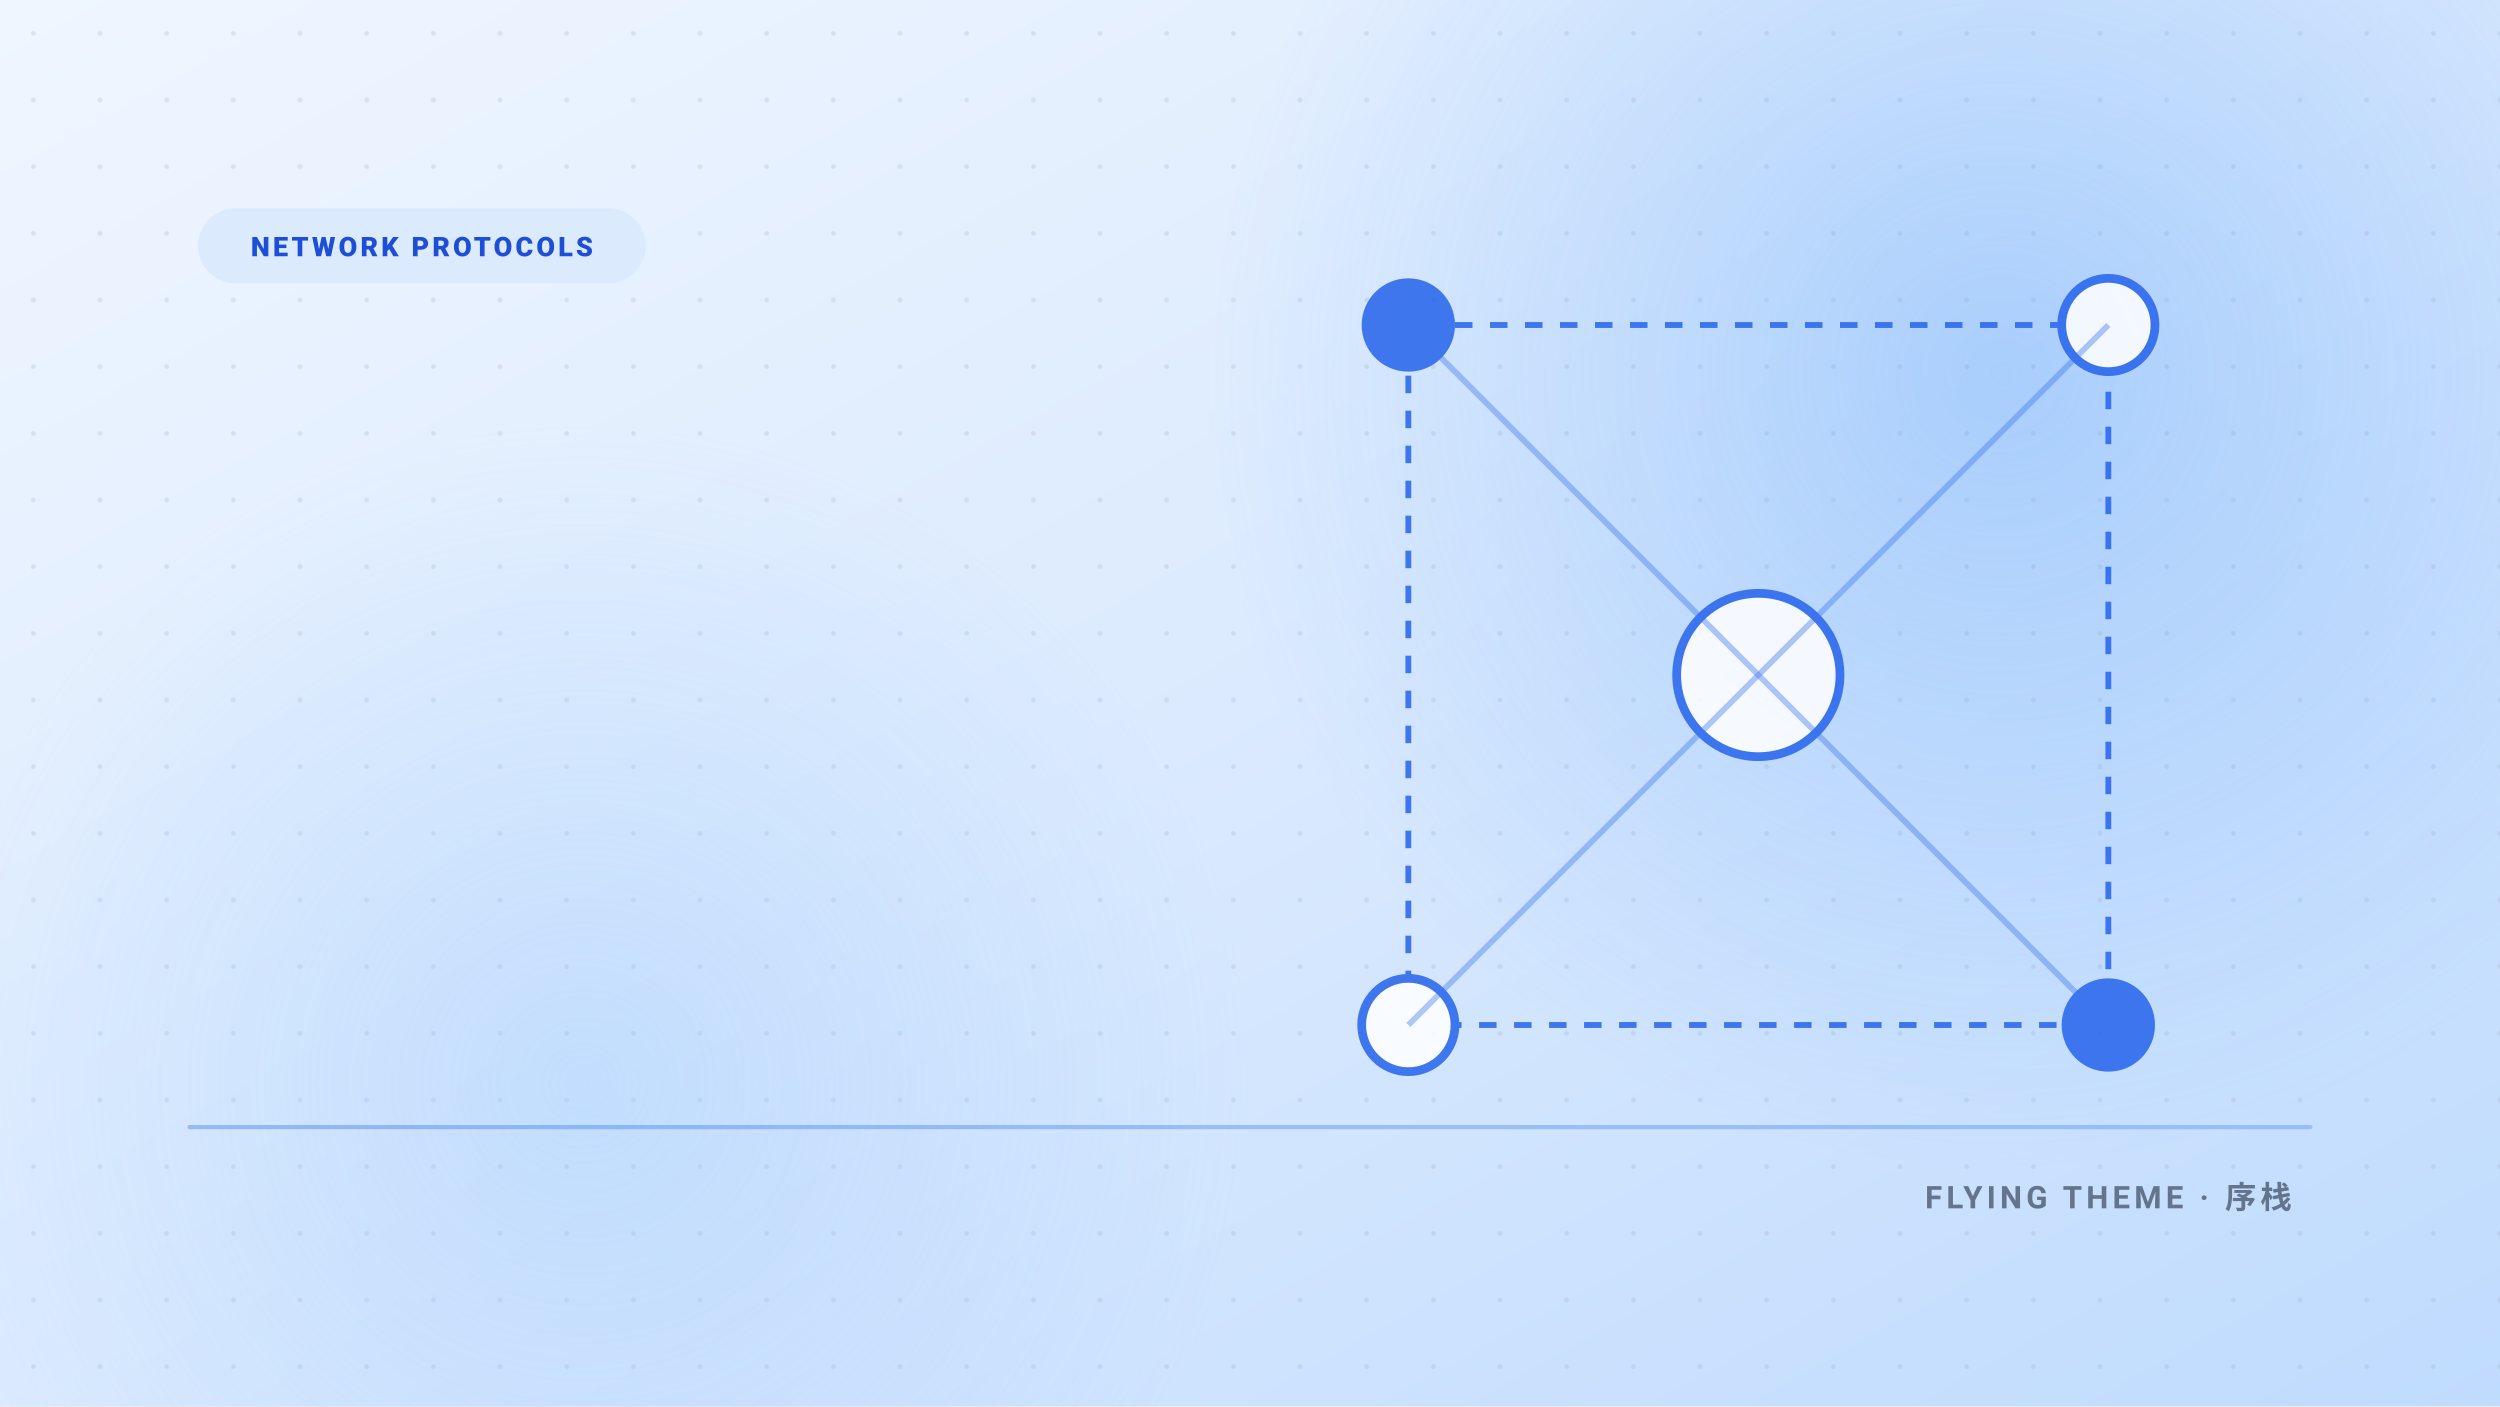
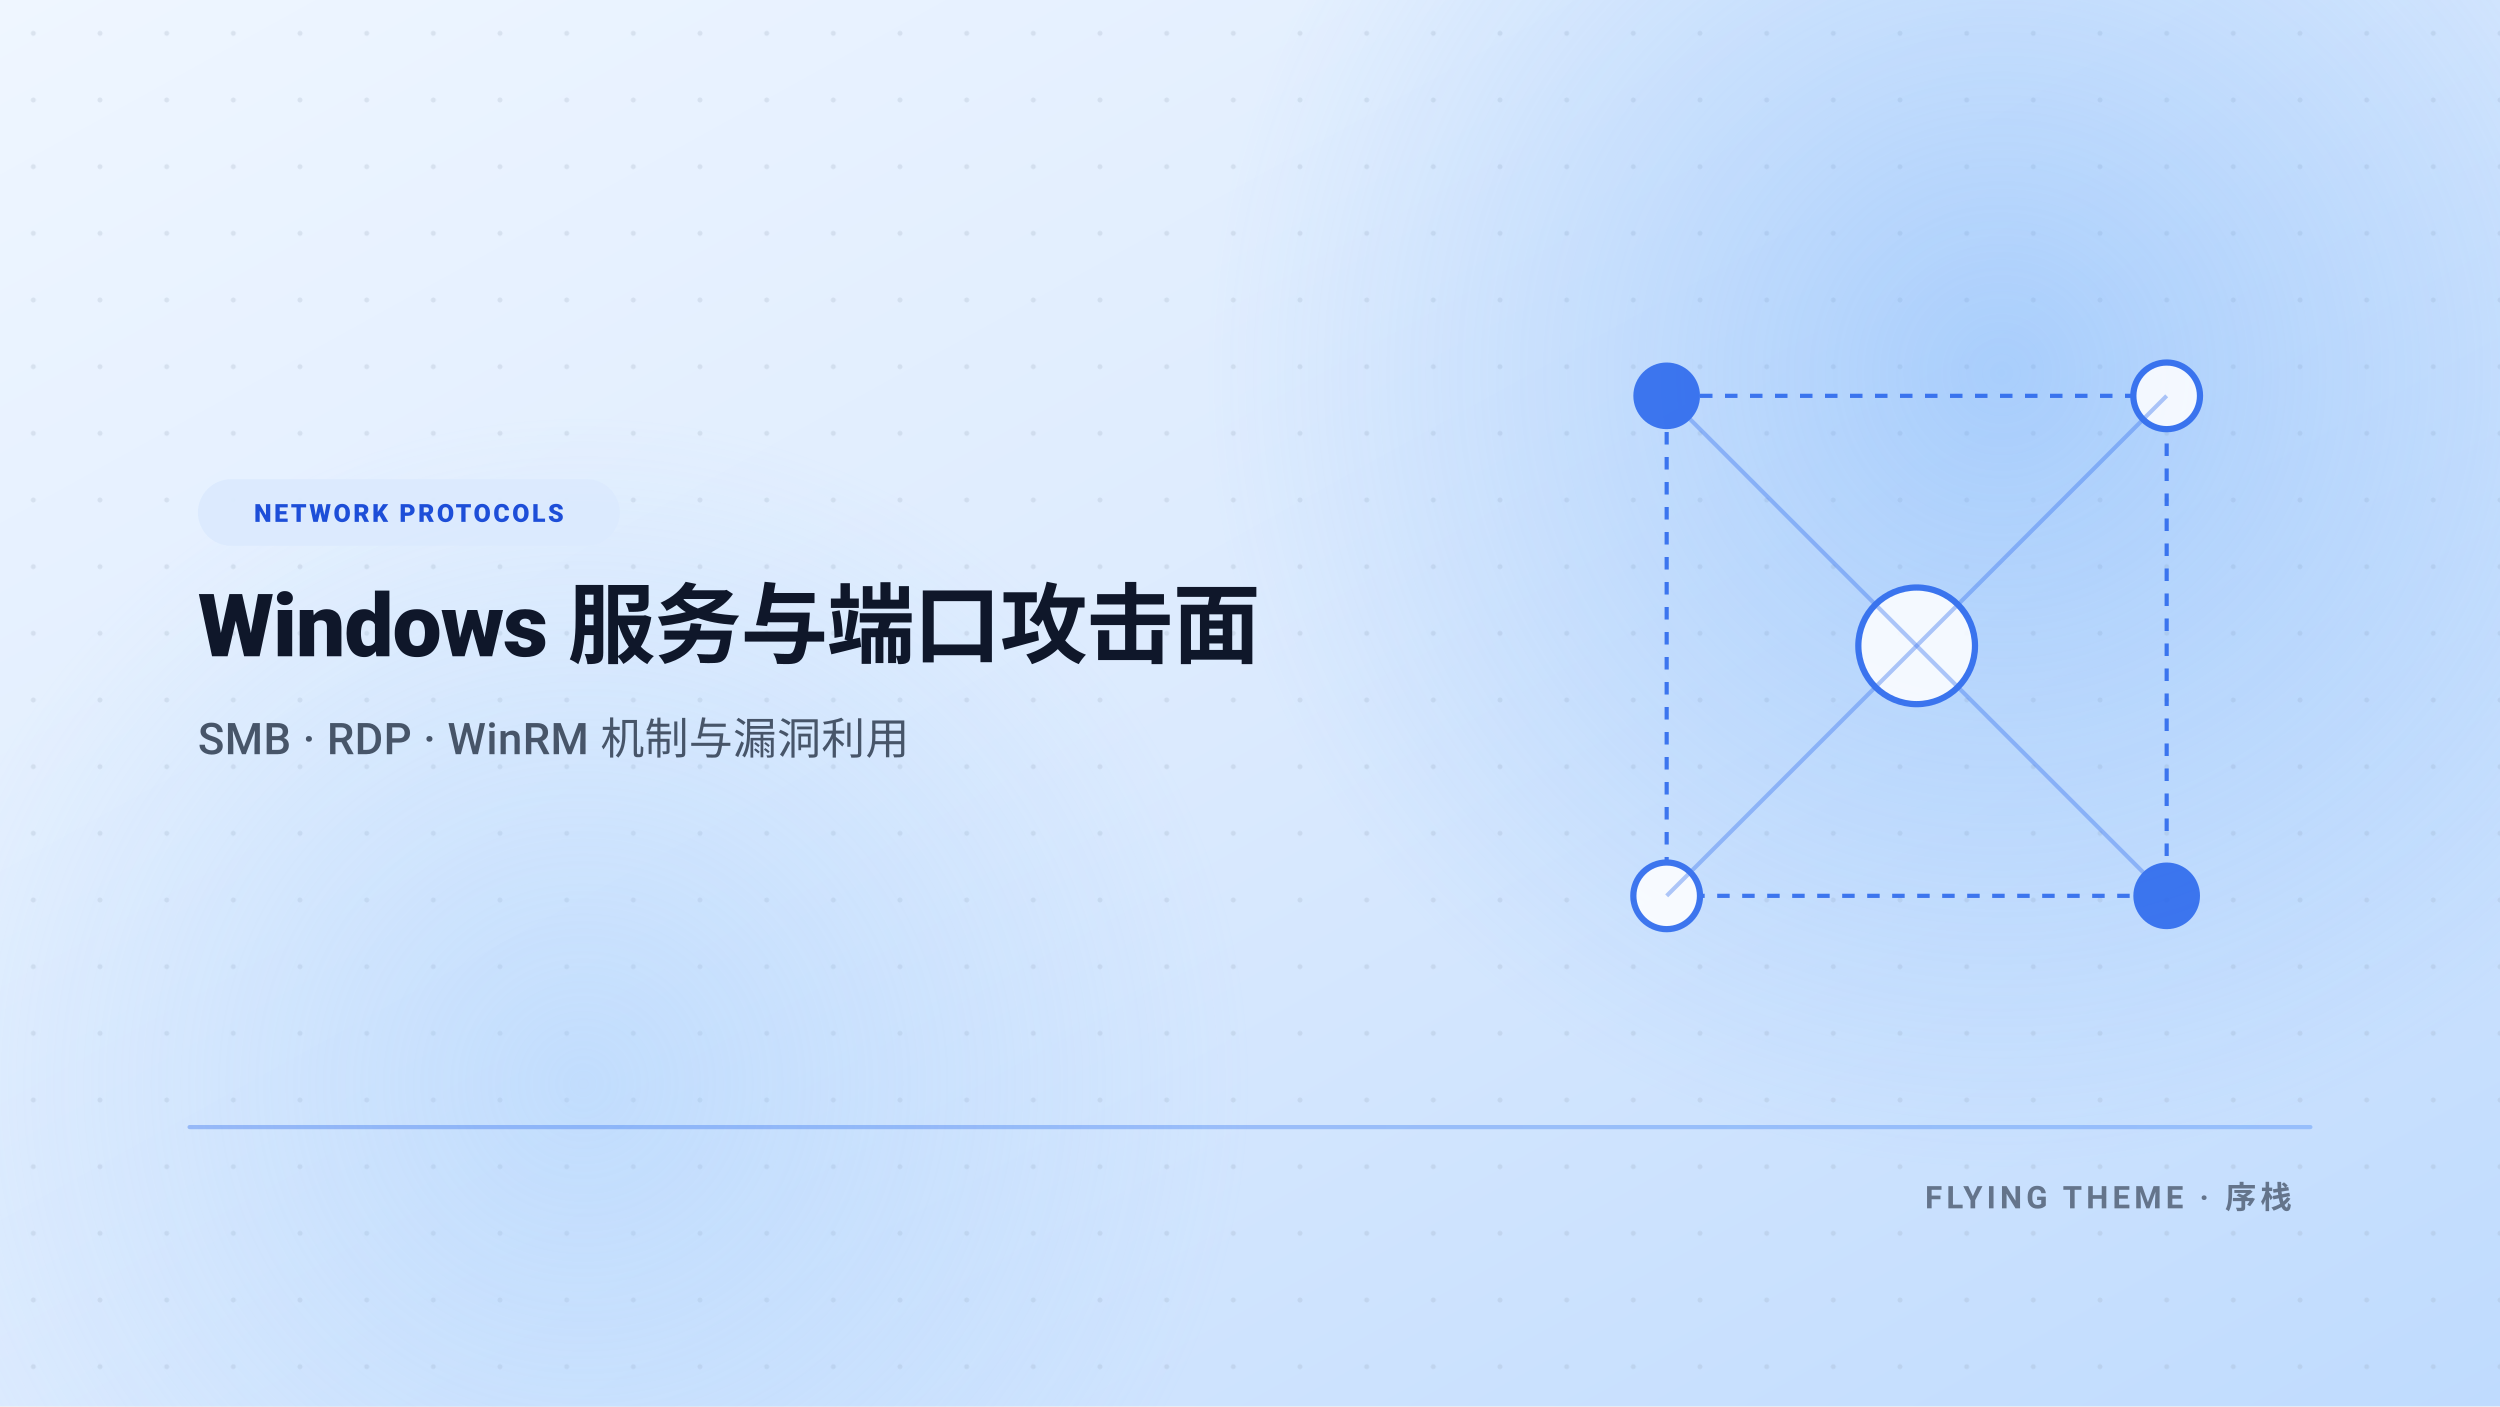
<svg xmlns="http://www.w3.org/2000/svg" viewBox="0 0 1200 675" width="1200" height="675" style="background-color: #EFF6FF;">
  <defs>
    <linearGradient id="bgGrad_windows_service_exploitation" x1="0%" y1="0%" x2="100%" y2="100%">
      <stop offset="0%" stop-color="#EFF6FF" />
      <stop offset="50%" stop-color="#DBEAFE" />
      <stop offset="100%" stop-color="#BFDBFE" />
    </linearGradient>
    <linearGradient id="accentGrad_windows_service_exploitation" x1="0%" y1="0%" x2="100%" y2="0%">
      <stop offset="0%" stop-color="#2563EB" />
      <stop offset="100%" stop-color="#3B82F6" />
    </linearGradient>
    <pattern id="dotGrid_windows_service_exploitation" width="32" height="32" patternUnits="userSpaceOnUse">
      <circle cx="16" cy="16" r="1.2" fill="#94A3B8" opacity="0.22" />
    </pattern>
    <radialGradient id="glow1_windows_service_exploitation" cx="50%" cy="50%" r="50%">
      <stop offset="0%" stop-color="#60A5FA" stop-opacity="0.4" />
      <stop offset="100%" stop-color="#60A5FA" stop-opacity="0" />
    </radialGradient>
    <radialGradient id="glow2_windows_service_exploitation" cx="50%" cy="50%" r="50%">
      <stop offset="0%" stop-color="#93C5FD" stop-opacity="0.35" />
      <stop offset="100%" stop-color="#93C5FD" stop-opacity="0" />
    </radialGradient>
  </defs>
  <rect width="100%" height="100%" fill="url(#bgGrad_windows_service_exploitation)" />
  <rect width="100%" height="100%" fill="url(#dotGrid_windows_service_exploitation)" />
  <circle cx="960" cy="180" r="380" fill="url(#glow1_windows_service_exploitation)" />
  <circle cx="280" cy="520" r="320" fill="url(#glow2_windows_service_exploitation)" />
-   <g transform="translate(620, 100) scale(1.4)" opacity="0.85">
+   <g transform="translate(760, 150)" opacity="0.85">
    <rect x="40" y="40" width="240" height="240" rx="16" fill="none" stroke="#2563EB" stroke-width="2" stroke-dasharray="6 6" />
    <circle cx="40" cy="40" r="16" fill="#2563EB" />
    <circle cx="280" cy="40" r="16" fill="#FFFFFF" stroke="#2563EB" stroke-width="3" />
    <circle cx="280" cy="280" r="16" fill="#2563EB" />
    <circle cx="40" cy="280" r="16" fill="#FFFFFF" stroke="#2563EB" stroke-width="3" />
    <circle cx="160" cy="160" r="28" fill="#FFFFFF" stroke="#2563EB" stroke-width="3" />
    <line x1="40" y1="40" x2="160" y2="160" stroke="#2563EB" stroke-width="2" opacity="0.4" />
    <line x1="280" y1="40" x2="160" y2="160" stroke="#2563EB" stroke-width="2" opacity="0.4" />
    <line x1="280" y1="280" x2="160" y2="160" stroke="#2563EB" stroke-width="2" opacity="0.4" />
    <line x1="40" y1="280" x2="160" y2="160" stroke="#2563EB" stroke-width="2" opacity="0.4" />
  </g>
  <rect x="90" y="540" width="1020" height="2" fill="url(#accentGrad_windows_service_exploitation)" opacity="0.35" rx="1" />
-   <g transform="translate(95, 100)">
-     <rect x="0" y="0" width="215" height="36" rx="18" fill="#DBEAFE" opacity="0.95" />
-     <text x="107.5" y="23" text-anchor="middle" font-family="system-ui, -apple-system, BlinkMacSystemFont, 'Segoe UI', Roboto, sans-serif" font-size="13" font-weight="800" fill="#1D4ED8" letter-spacing="1.5">
+   <g transform="translate(95, 230)">
+     <rect x="0" y="0" width="202.5" height="32" rx="16" fill="#DBEAFE" opacity="0.95" />
+     <text x="101.25" y="20.5" text-anchor="middle" font-family="system-ui, -apple-system, BlinkMacSystemFont, 'Segoe UI', Roboto, 'PingFang SC', 'Microsoft YaHei', sans-serif" font-size="12" font-weight="800" fill="#1D4ED8" letter-spacing="1.2">
      NETWORK PROTOCOLS
+     </text>
+     <text x="0" y="85" font-family="system-ui, -apple-system, BlinkMacSystemFont, 'Segoe UI', Roboto, 'PingFang SC', 'Microsoft YaHei', sans-serif" font-size="42" font-weight="800" fill="#0F172A" letter-spacing="-0.5">
+       Windows 服务与端口攻击面
+     </text>
+     <text x="0" y="132" font-family="system-ui, -apple-system, BlinkMacSystemFont, 'Segoe UI', Roboto, 'PingFang SC', 'Microsoft YaHei', sans-serif" font-size="21" font-weight="500" fill="#475569" letter-spacing="0.2">
+       SMB · RDP · WinRM 机制与漏洞利用
    </text>
  </g>
  <g transform="translate(1100, 580)">
-     <text text-anchor="end" font-family="system-ui, -apple-system, BlinkMacSystemFont, 'Segoe UI', Roboto, sans-serif" font-size="15" font-weight="600" fill="#64748B" letter-spacing="2">
+     <text text-anchor="end" font-family="system-ui, -apple-system, BlinkMacSystemFont, 'Segoe UI', Roboto, 'PingFang SC', 'Microsoft YaHei', sans-serif" font-size="15" font-weight="600" fill="#64748B" letter-spacing="2">
      FLYING THEME · 序栈
    </text>
  </g>
</svg>
